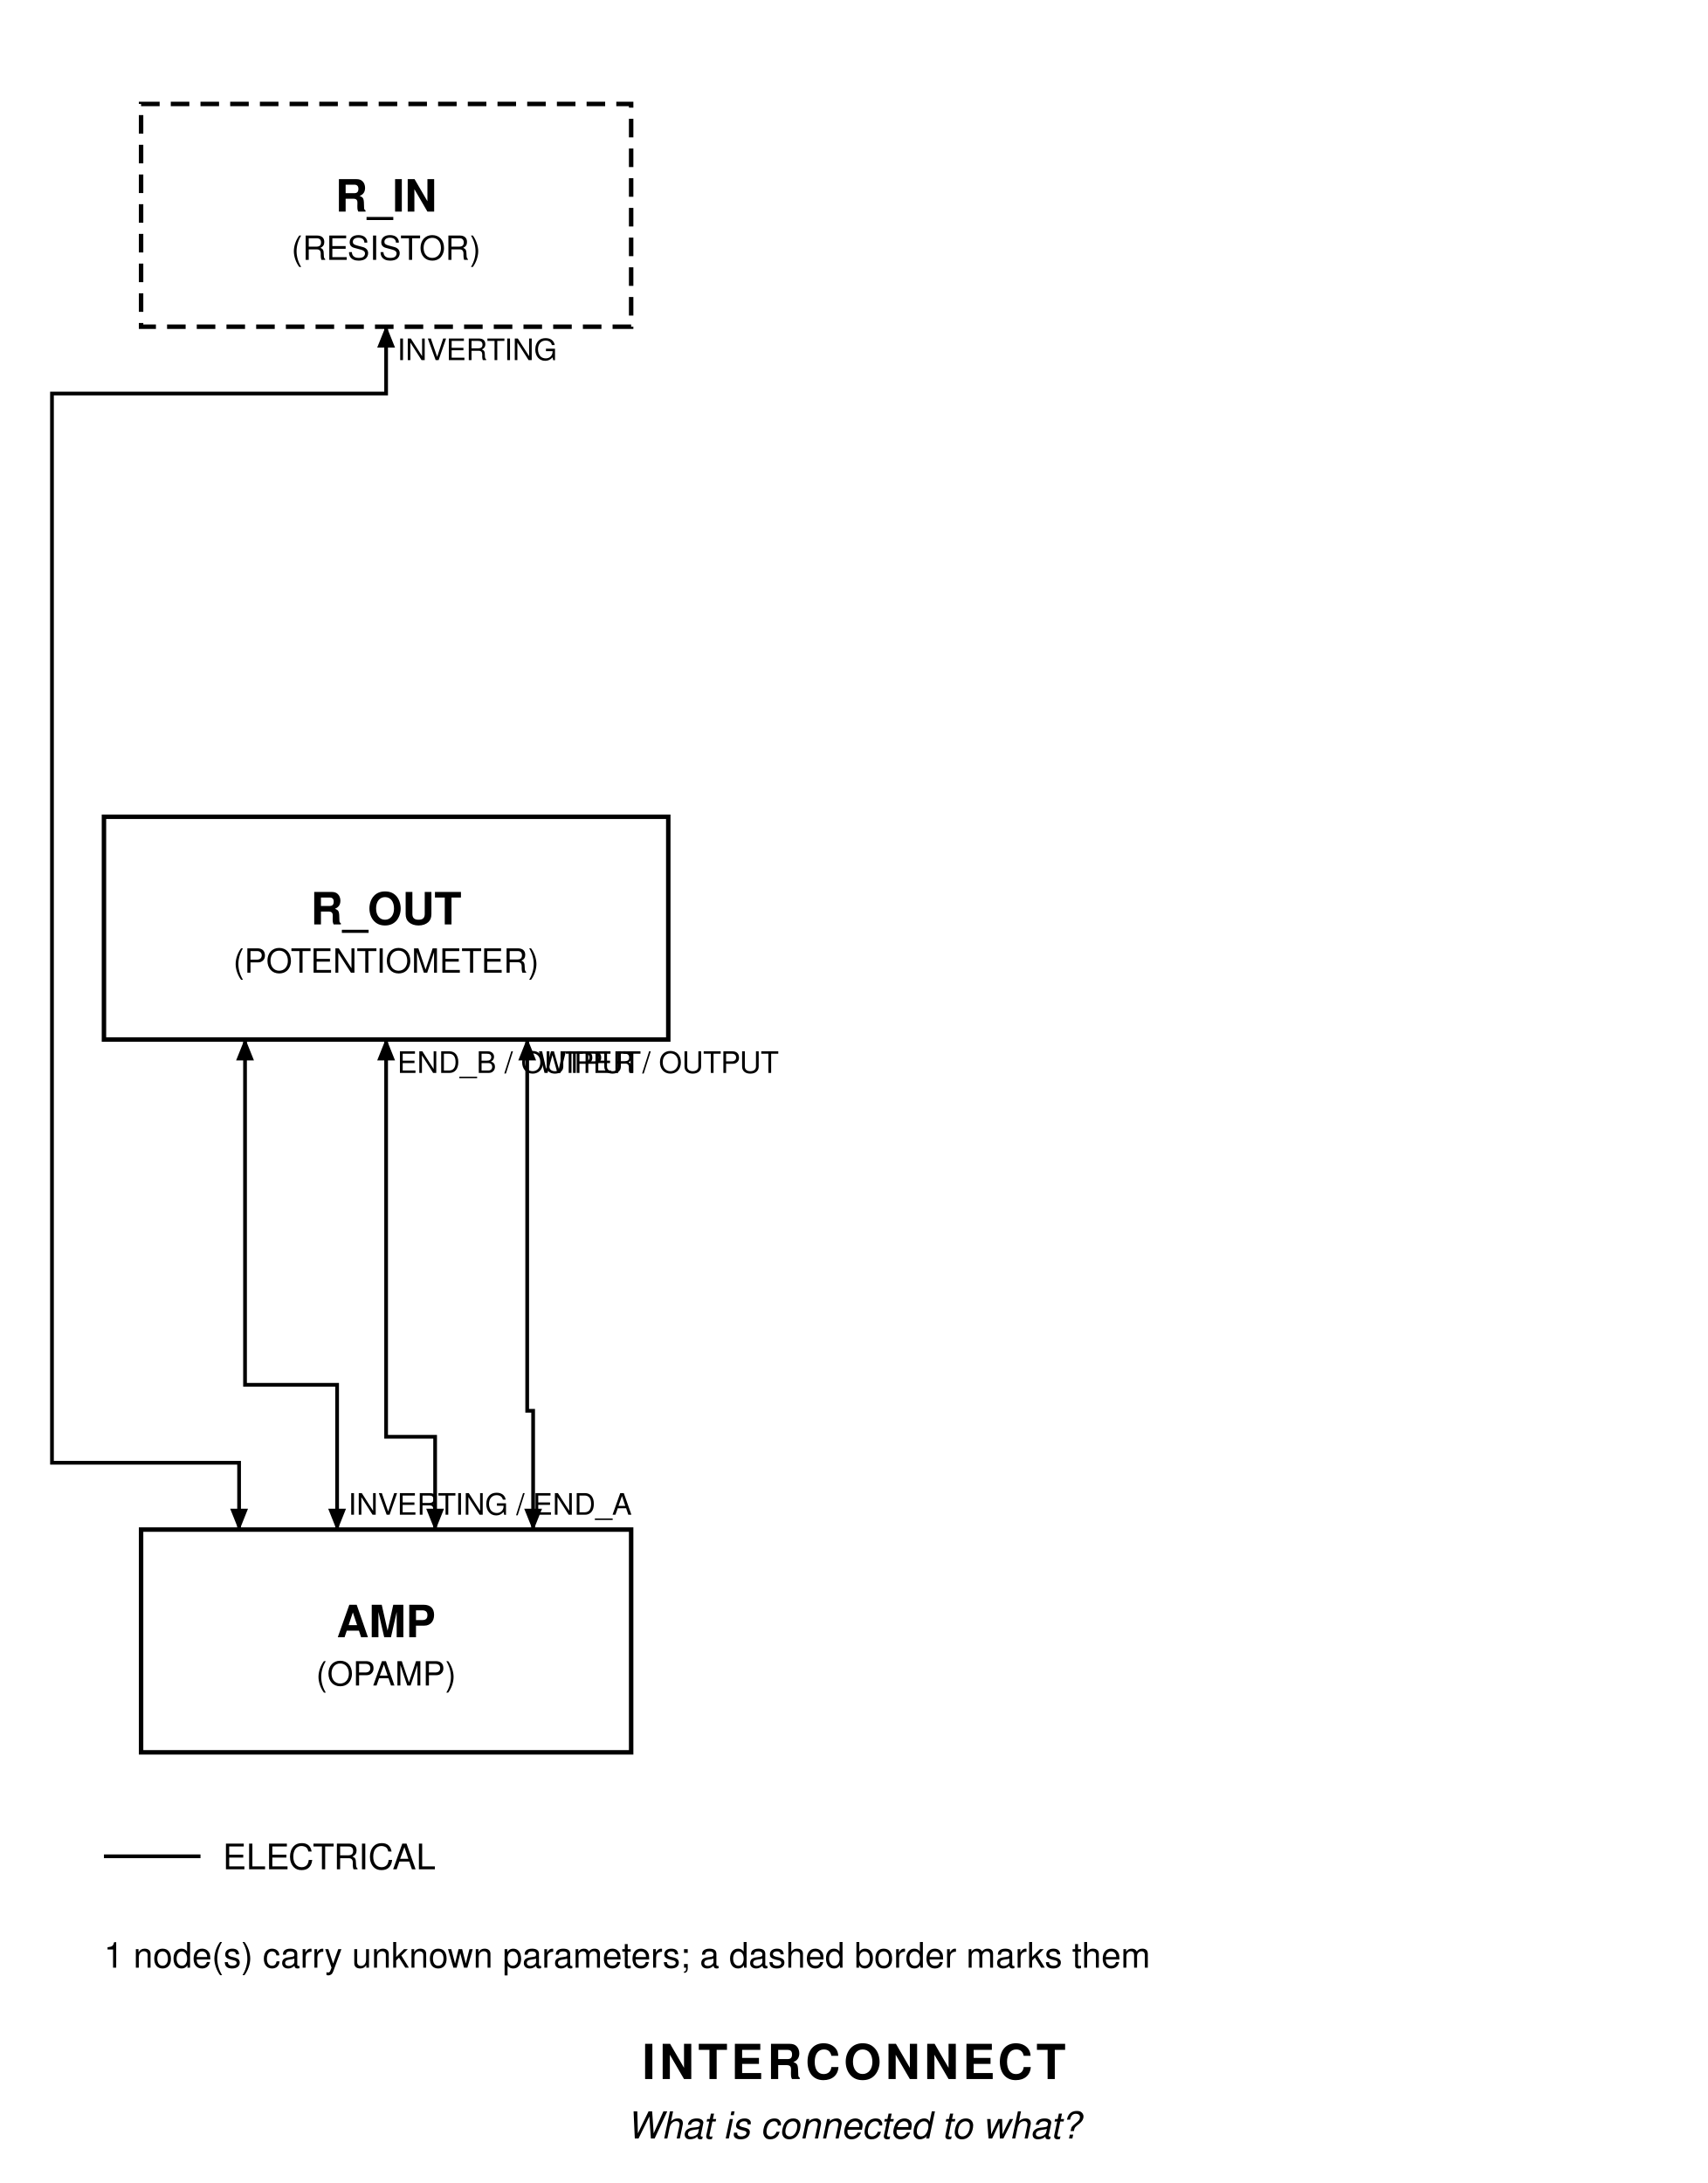
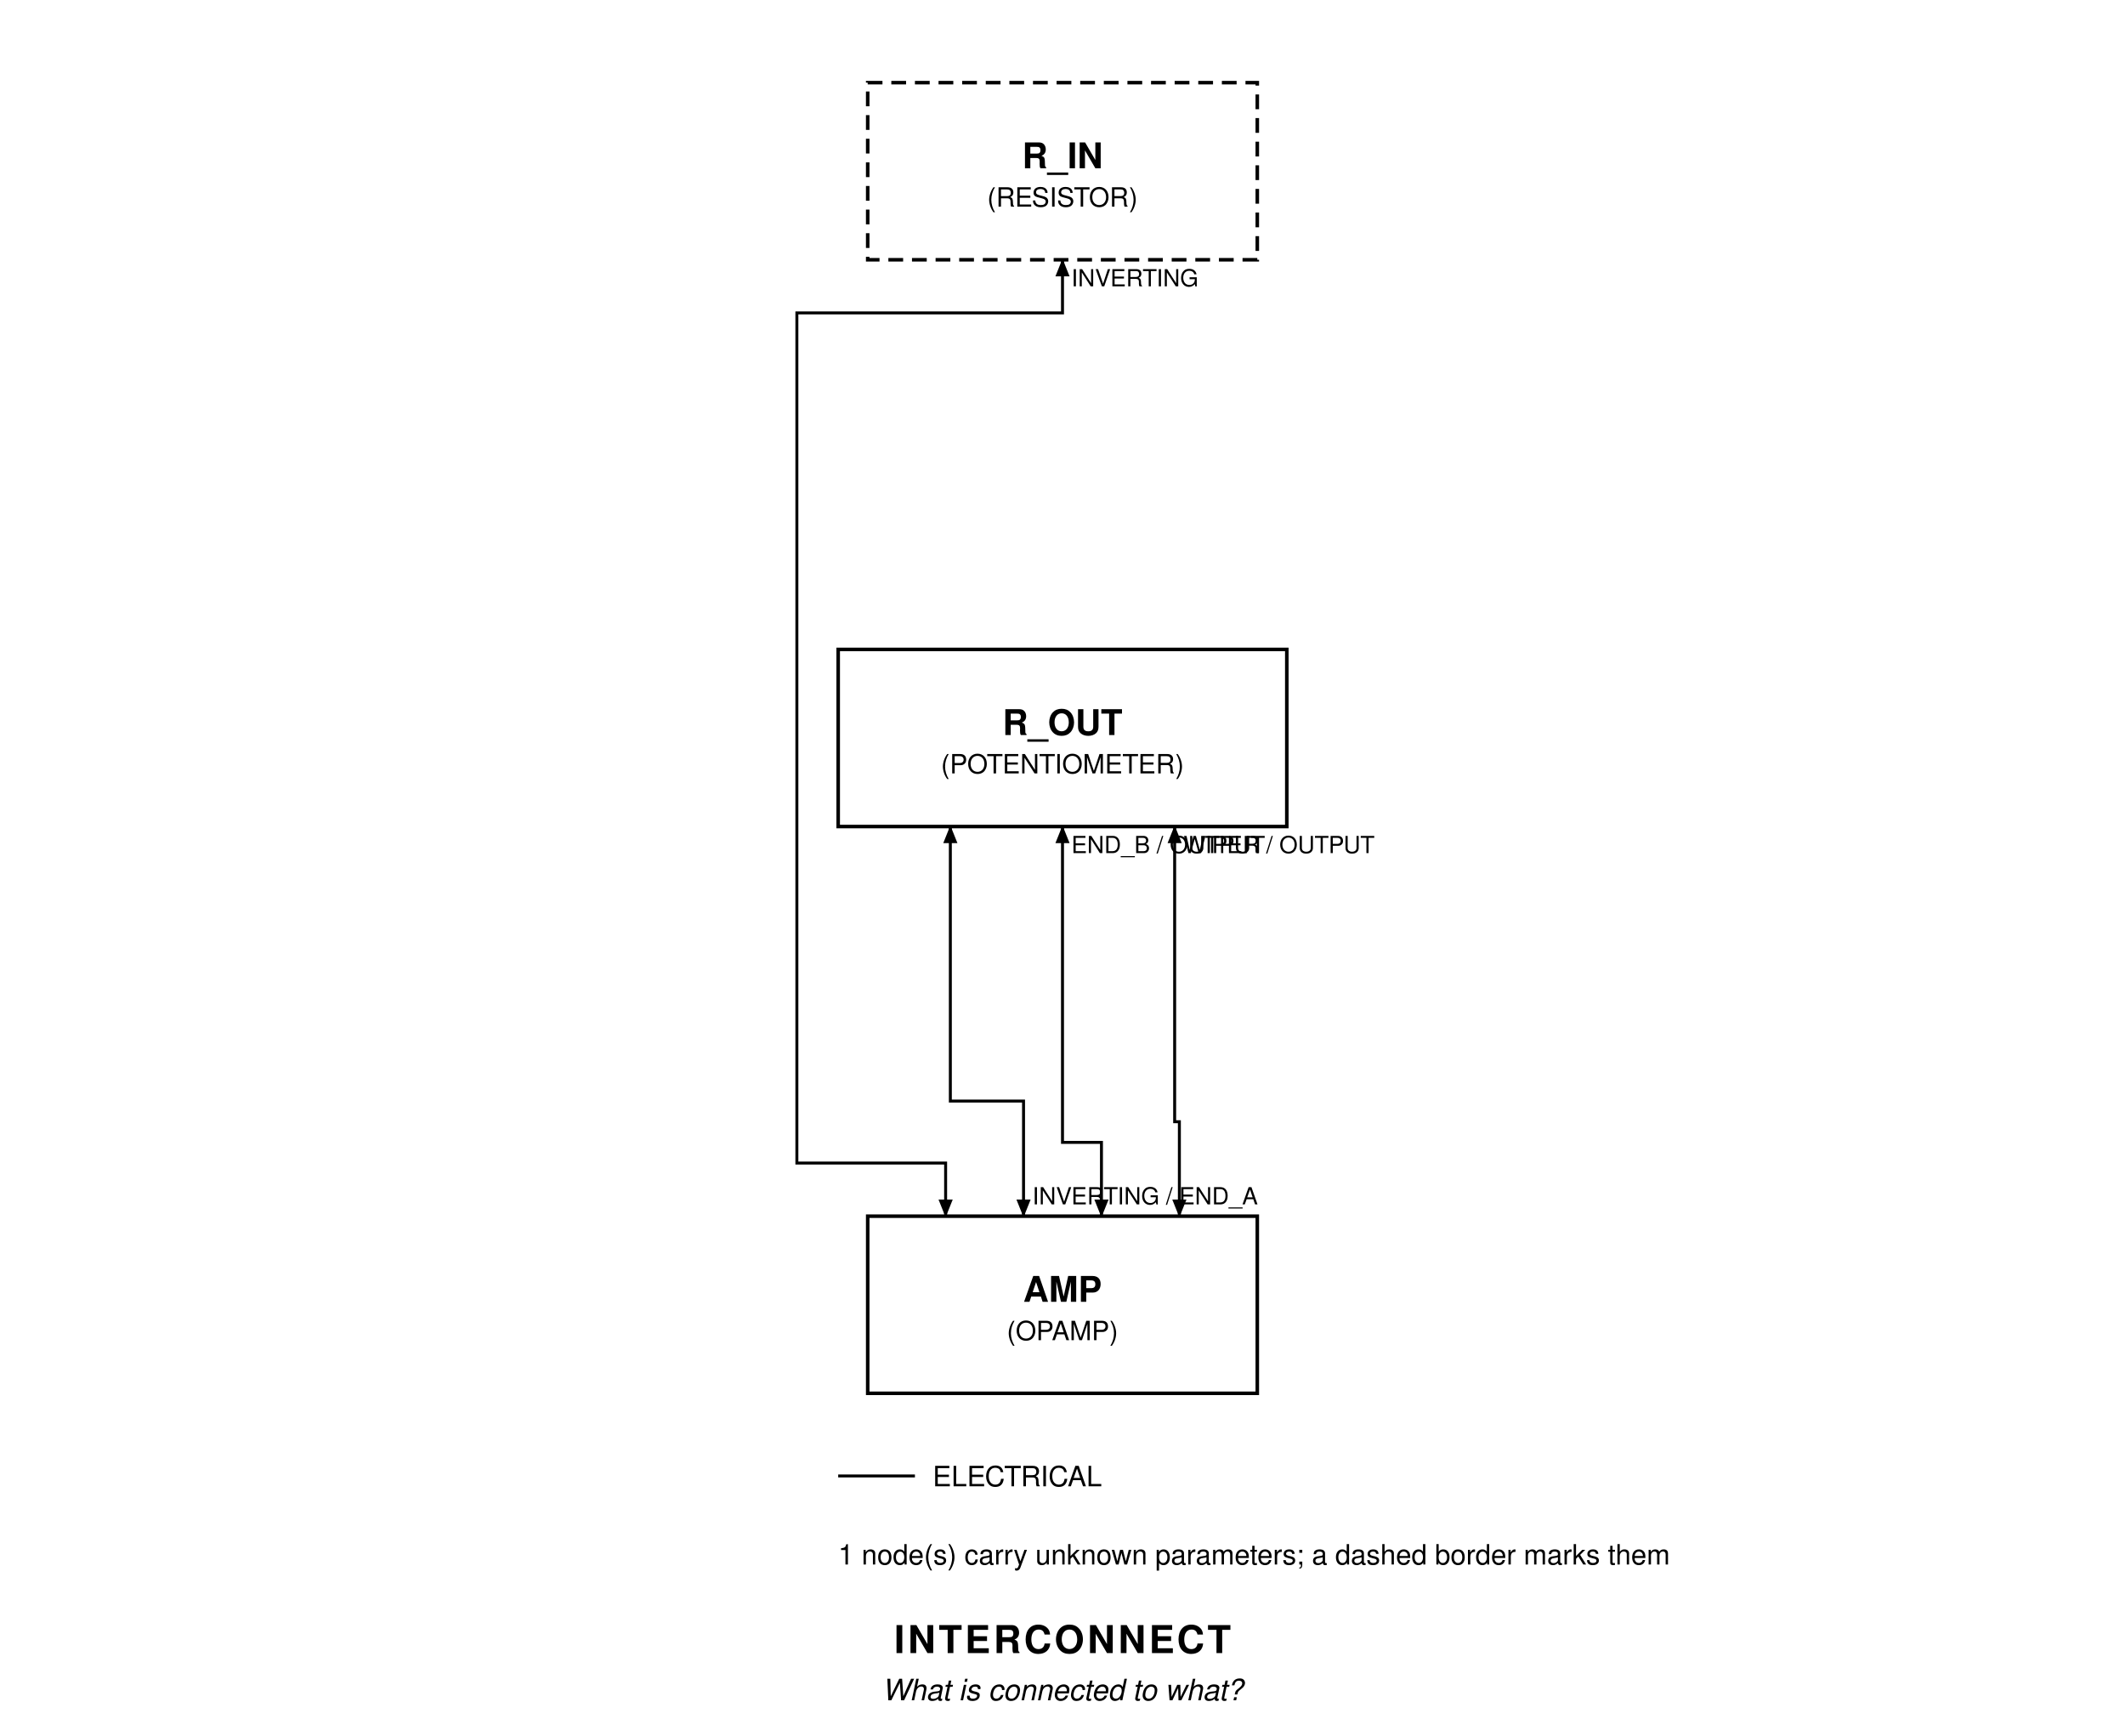
- <svg xmlns="http://www.w3.org/2000/svg" width="460" height="588" viewBox="0 0 460 588" font-family="Helvetica, Arial, sans-serif">
+ <svg xmlns="http://www.w3.org/2000/svg" width="720" height="588" viewBox="0 0 720 588" font-family="Helvetica, Arial, sans-serif">
  <defs>
    <marker id="arrow" viewBox="0 0 8 8" refX="7.5" refY="4" markerWidth="6" markerHeight="6" orient="auto-start-reverse">
      <path d="M0,0.8 L8,4 L0,7.2 Z" fill="#000000" />
    </marker>
  </defs>
-   <polyline points="104.0,88.0 104.0,106.0 14.0,106.0 14.0,394.0 64.4,394.0 64.4,412.0" fill="none" stroke="#000000" stroke-width="1" marker-start="url(#arrow)" marker-end="url(#arrow)" />
-   <polyline points="104.0,280.0 104.0,387.0 117.2,387.0 117.2,412.0" fill="none" stroke="#000000" stroke-width="1" marker-start="url(#arrow)" marker-end="url(#arrow)" />
-   <polyline points="142.0,280.0 142.0,380.0 143.6,380.0 143.6,412.0" fill="none" stroke="#000000" stroke-width="1" marker-start="url(#arrow)" marker-end="url(#arrow)" />
-   <polyline points="90.8,412.0 90.8,373.0 66.0,373.0 66.0,280.0" fill="none" stroke="#000000" stroke-width="1" marker-start="url(#arrow)" marker-end="url(#arrow)" />
-   <g>
-     <rect x="38" y="28" width="132" height="60" fill="none" stroke="#000000" stroke-width="1.2" stroke-dasharray="5 3" />
-     <text x="104" y="57.0" text-anchor="middle" font-size="12" font-weight="bold" fill="#000000">R_IN</text>
-     <text x="104" y="70.0" text-anchor="middle" font-size="9" fill="#000000">(RESISTOR)</text>
+   <g transform="translate(256,0)">
+     <polyline points="104.0,88.0 104.0,106.0 14.0,106.0 14.0,394.0 64.4,394.0 64.4,412.0" fill="none" stroke="#000000" stroke-width="1" marker-start="url(#arrow)" marker-end="url(#arrow)" />
+     <polyline points="104.0,280.0 104.0,387.0 117.2,387.0 117.2,412.0" fill="none" stroke="#000000" stroke-width="1" marker-start="url(#arrow)" marker-end="url(#arrow)" />
+     <polyline points="142.0,280.0 142.0,380.0 143.6,380.0 143.6,412.0" fill="none" stroke="#000000" stroke-width="1" marker-start="url(#arrow)" marker-end="url(#arrow)" />
+     <polyline points="90.8,412.0 90.8,373.0 66.0,373.0 66.0,280.0" fill="none" stroke="#000000" stroke-width="1" marker-start="url(#arrow)" marker-end="url(#arrow)" />
+     <g>
+       <rect x="38" y="28" width="132" height="60" fill="none" stroke="#000000" stroke-width="1.2" stroke-dasharray="5 3" />
+       <text x="104" y="57.0" text-anchor="middle" font-size="12" font-weight="bold" fill="#000000">R_IN</text>
+       <text x="104" y="70.0" text-anchor="middle" font-size="9" fill="#000000">(RESISTOR)</text>
+     </g>
+     <g>
+       <rect x="28" y="220" width="152" height="60" fill="none" stroke="#000000" stroke-width="1.2" />
+       <text x="104" y="249.0" text-anchor="middle" font-size="12" font-weight="bold" fill="#000000">R_OUT</text>
+       <text x="104" y="262.0" text-anchor="middle" font-size="9" fill="#000000">(POTENTIOMETER)</text>
+     </g>
+     <g>
+       <rect x="38" y="412" width="132" height="60" fill="none" stroke="#000000" stroke-width="1.2" />
+       <text x="104" y="441.0" text-anchor="middle" font-size="12" font-weight="bold" fill="#000000">AMP</text>
+       <text x="104" y="454.0" text-anchor="middle" font-size="9" fill="#000000">(OPAMP)</text>
+     </g>
+     <text x="107.0" y="97.0" text-anchor="start" font-size="8" fill="#000000">INVERTING</text>
+     <text x="107.0" y="289.0" text-anchor="start" font-size="8" fill="#000000">END_B / OUTPUT</text>
+     <text x="145.0" y="289.0" text-anchor="start" font-size="8" fill="#000000">WIPER / OUTPUT</text>
+     <text x="93.8" y="408.0" text-anchor="start" font-size="8" fill="#000000">INVERTING / END_A</text>
+     <line x1="28" y1="500" x2="54" y2="500" stroke="#000000" stroke-width="1" />
+     <text x="60" y="503.5" font-size="9.5" fill="#000000">ELECTRICAL</text>
+     <text x="28" y="530" font-size="9.5" fill="#000000">1 node(s) carry unknown parameters; a dashed border marks them</text>
  </g>
-   <g>
-     <rect x="28" y="220" width="152" height="60" fill="none" stroke="#000000" stroke-width="1.2" />
-     <text x="104" y="249.0" text-anchor="middle" font-size="12" font-weight="bold" fill="#000000">R_OUT</text>
-     <text x="104" y="262.0" text-anchor="middle" font-size="9" fill="#000000">(POTENTIOMETER)</text>
-   </g>
-   <g>
-     <rect x="38" y="412" width="132" height="60" fill="none" stroke="#000000" stroke-width="1.2" />
-     <text x="104" y="441.0" text-anchor="middle" font-size="12" font-weight="bold" fill="#000000">AMP</text>
-     <text x="104" y="454.0" text-anchor="middle" font-size="9" fill="#000000">(OPAMP)</text>
-   </g>
-   <text x="107.0" y="97.0" text-anchor="start" font-size="8" fill="#000000">INVERTING</text>
-   <text x="107.0" y="289.0" text-anchor="start" font-size="8" fill="#000000">END_B / OUTPUT</text>
-   <text x="145.0" y="289.0" text-anchor="start" font-size="8" fill="#000000">WIPER / OUTPUT</text>
-   <text x="93.8" y="408.0" text-anchor="start" font-size="8" fill="#000000">INVERTING / END_A</text>
-   <line x1="28" y1="500" x2="54" y2="500" stroke="#000000" stroke-width="1" />
-   <text x="60" y="503.5" font-size="9.5" fill="#000000">ELECTRICAL</text>
-   <text x="28" y="530" font-size="9.5" fill="#000000">1 node(s) carry unknown parameters; a dashed border marks them</text>
-   <text x="230.0" y="560" text-anchor="middle" font-size="13" font-weight="bold" letter-spacing="0.08em" fill="#000000">INTERCONNECT</text>
-   <text x="230.0" y="576" text-anchor="middle" font-size="10" font-style="italic" fill="#000000">What is connected to what?</text>
+   <text x="360.0" y="560" text-anchor="middle" font-size="13" font-weight="bold" letter-spacing="0.08em" fill="#000000">INTERCONNECT</text>
+   <text x="360.0" y="576" text-anchor="middle" font-size="10" font-style="italic" fill="#000000">What is connected to what?</text>
</svg>
